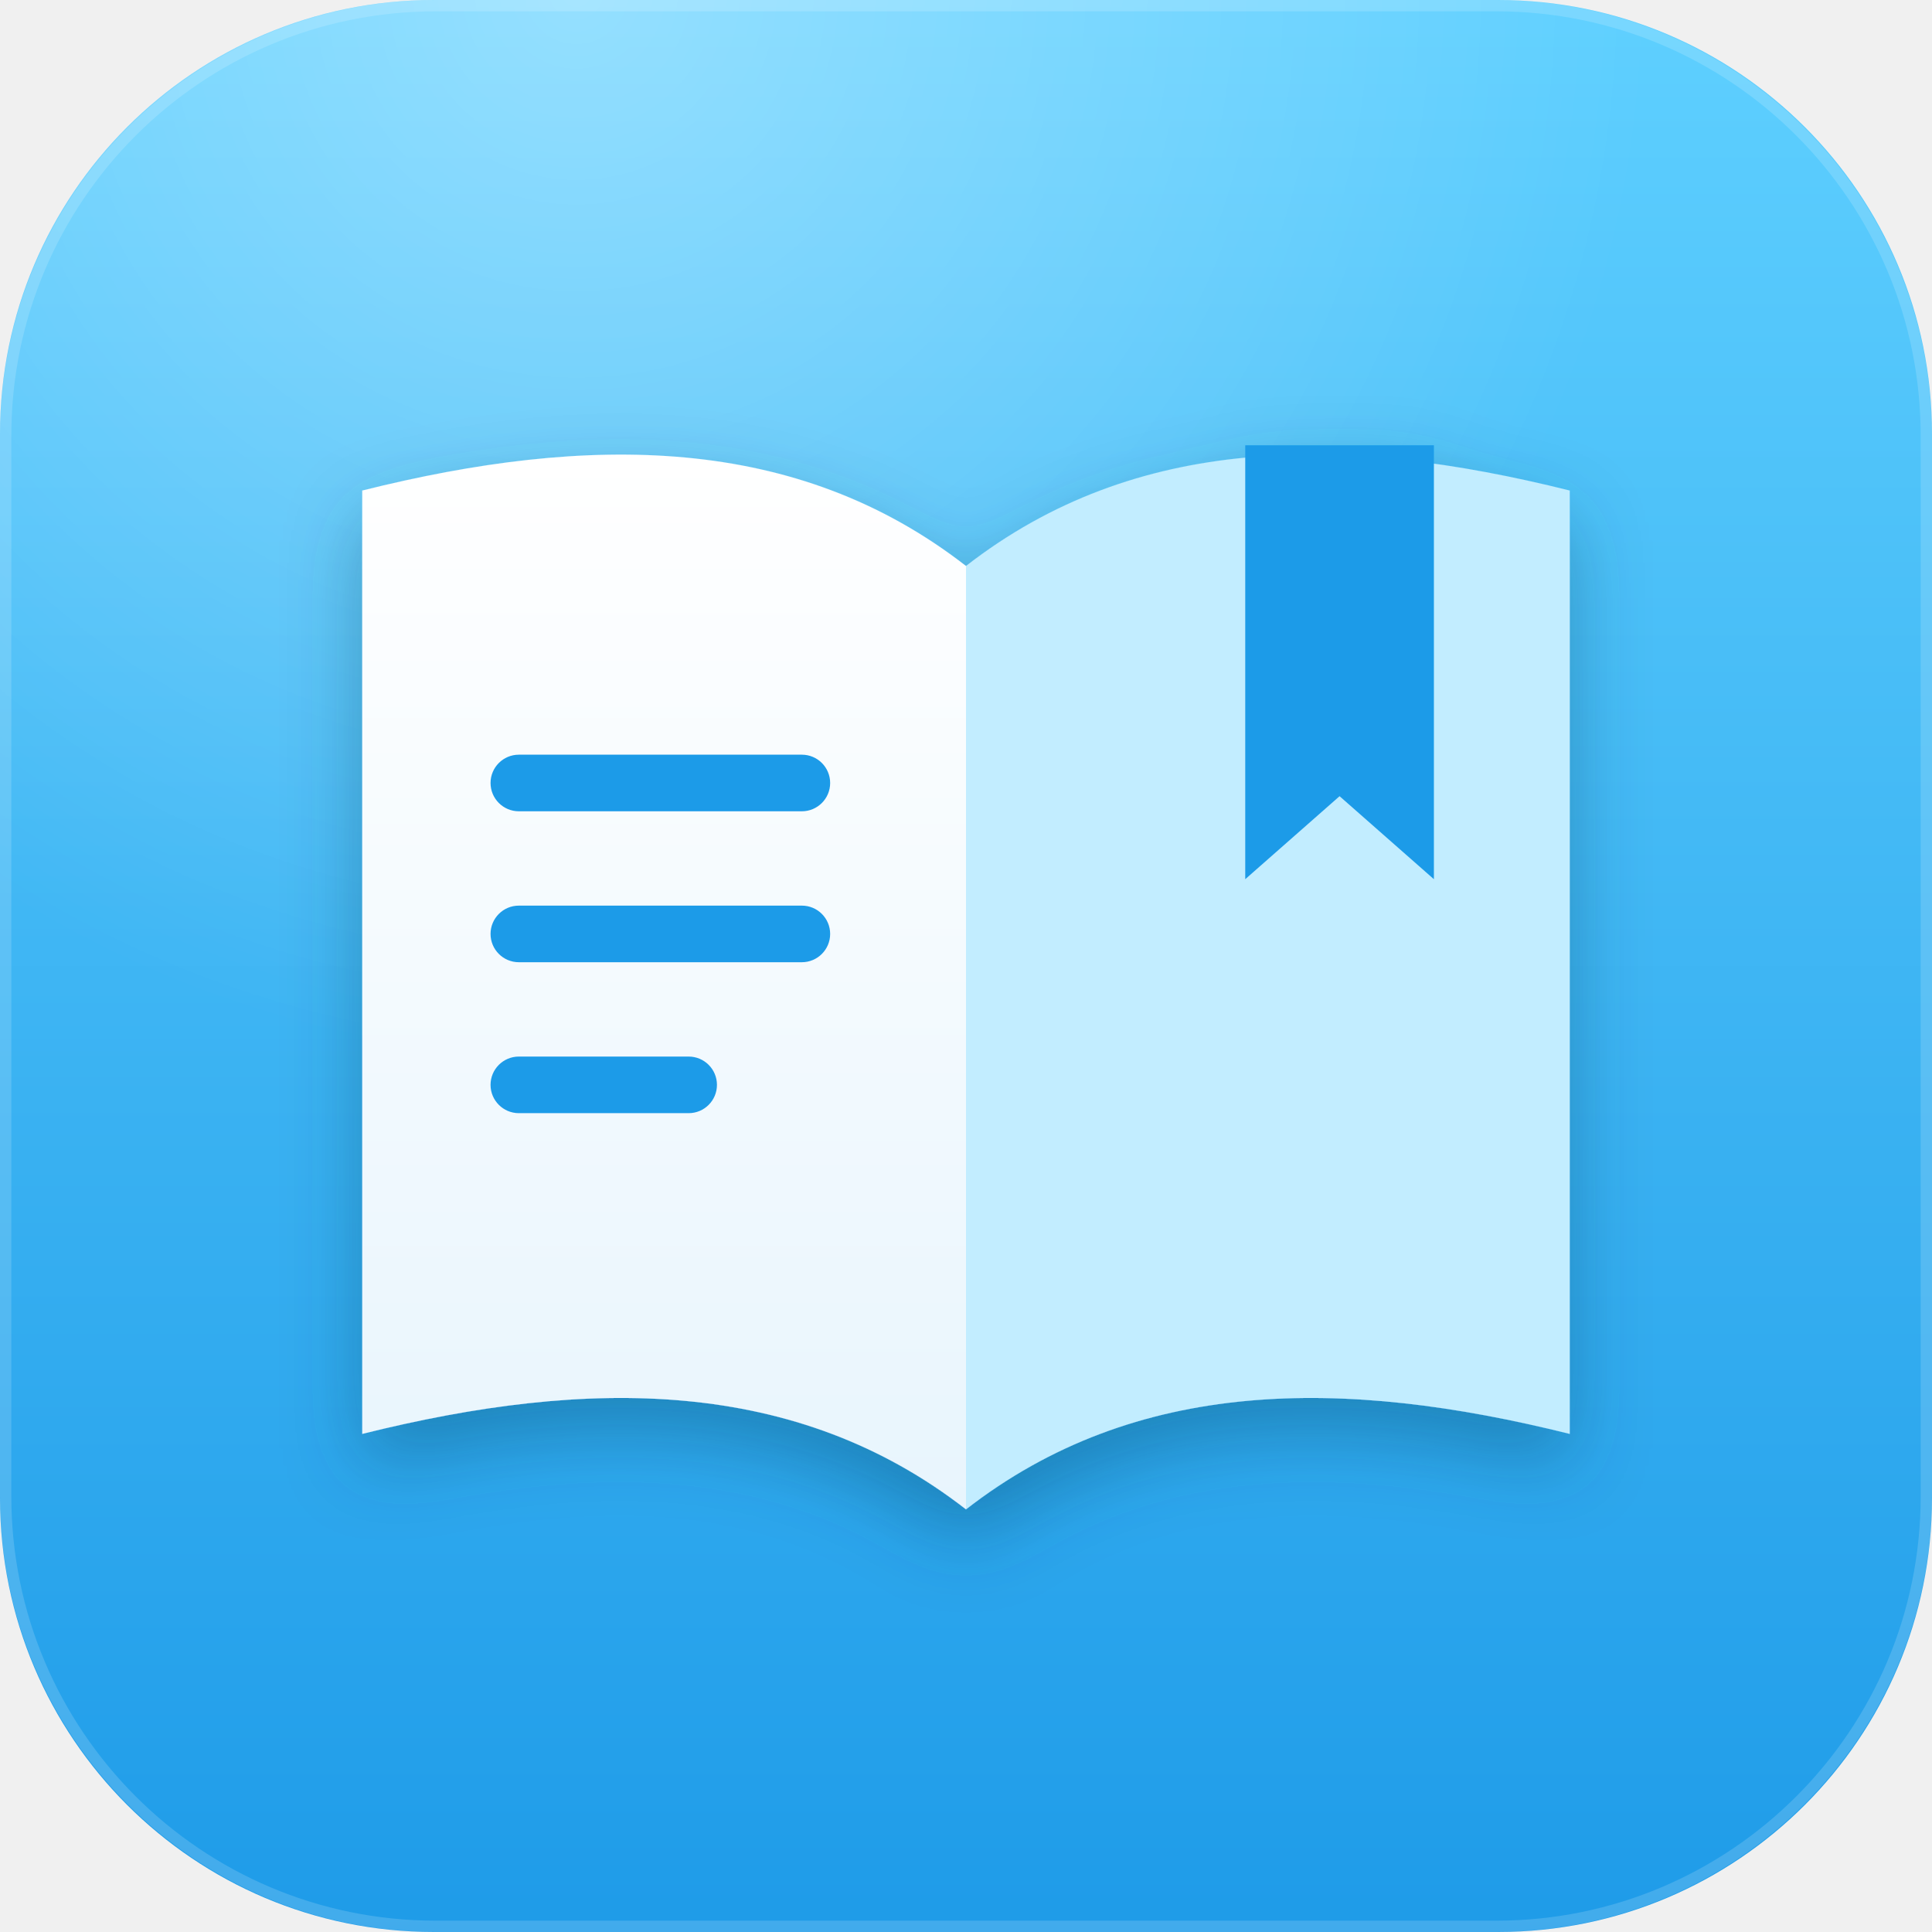
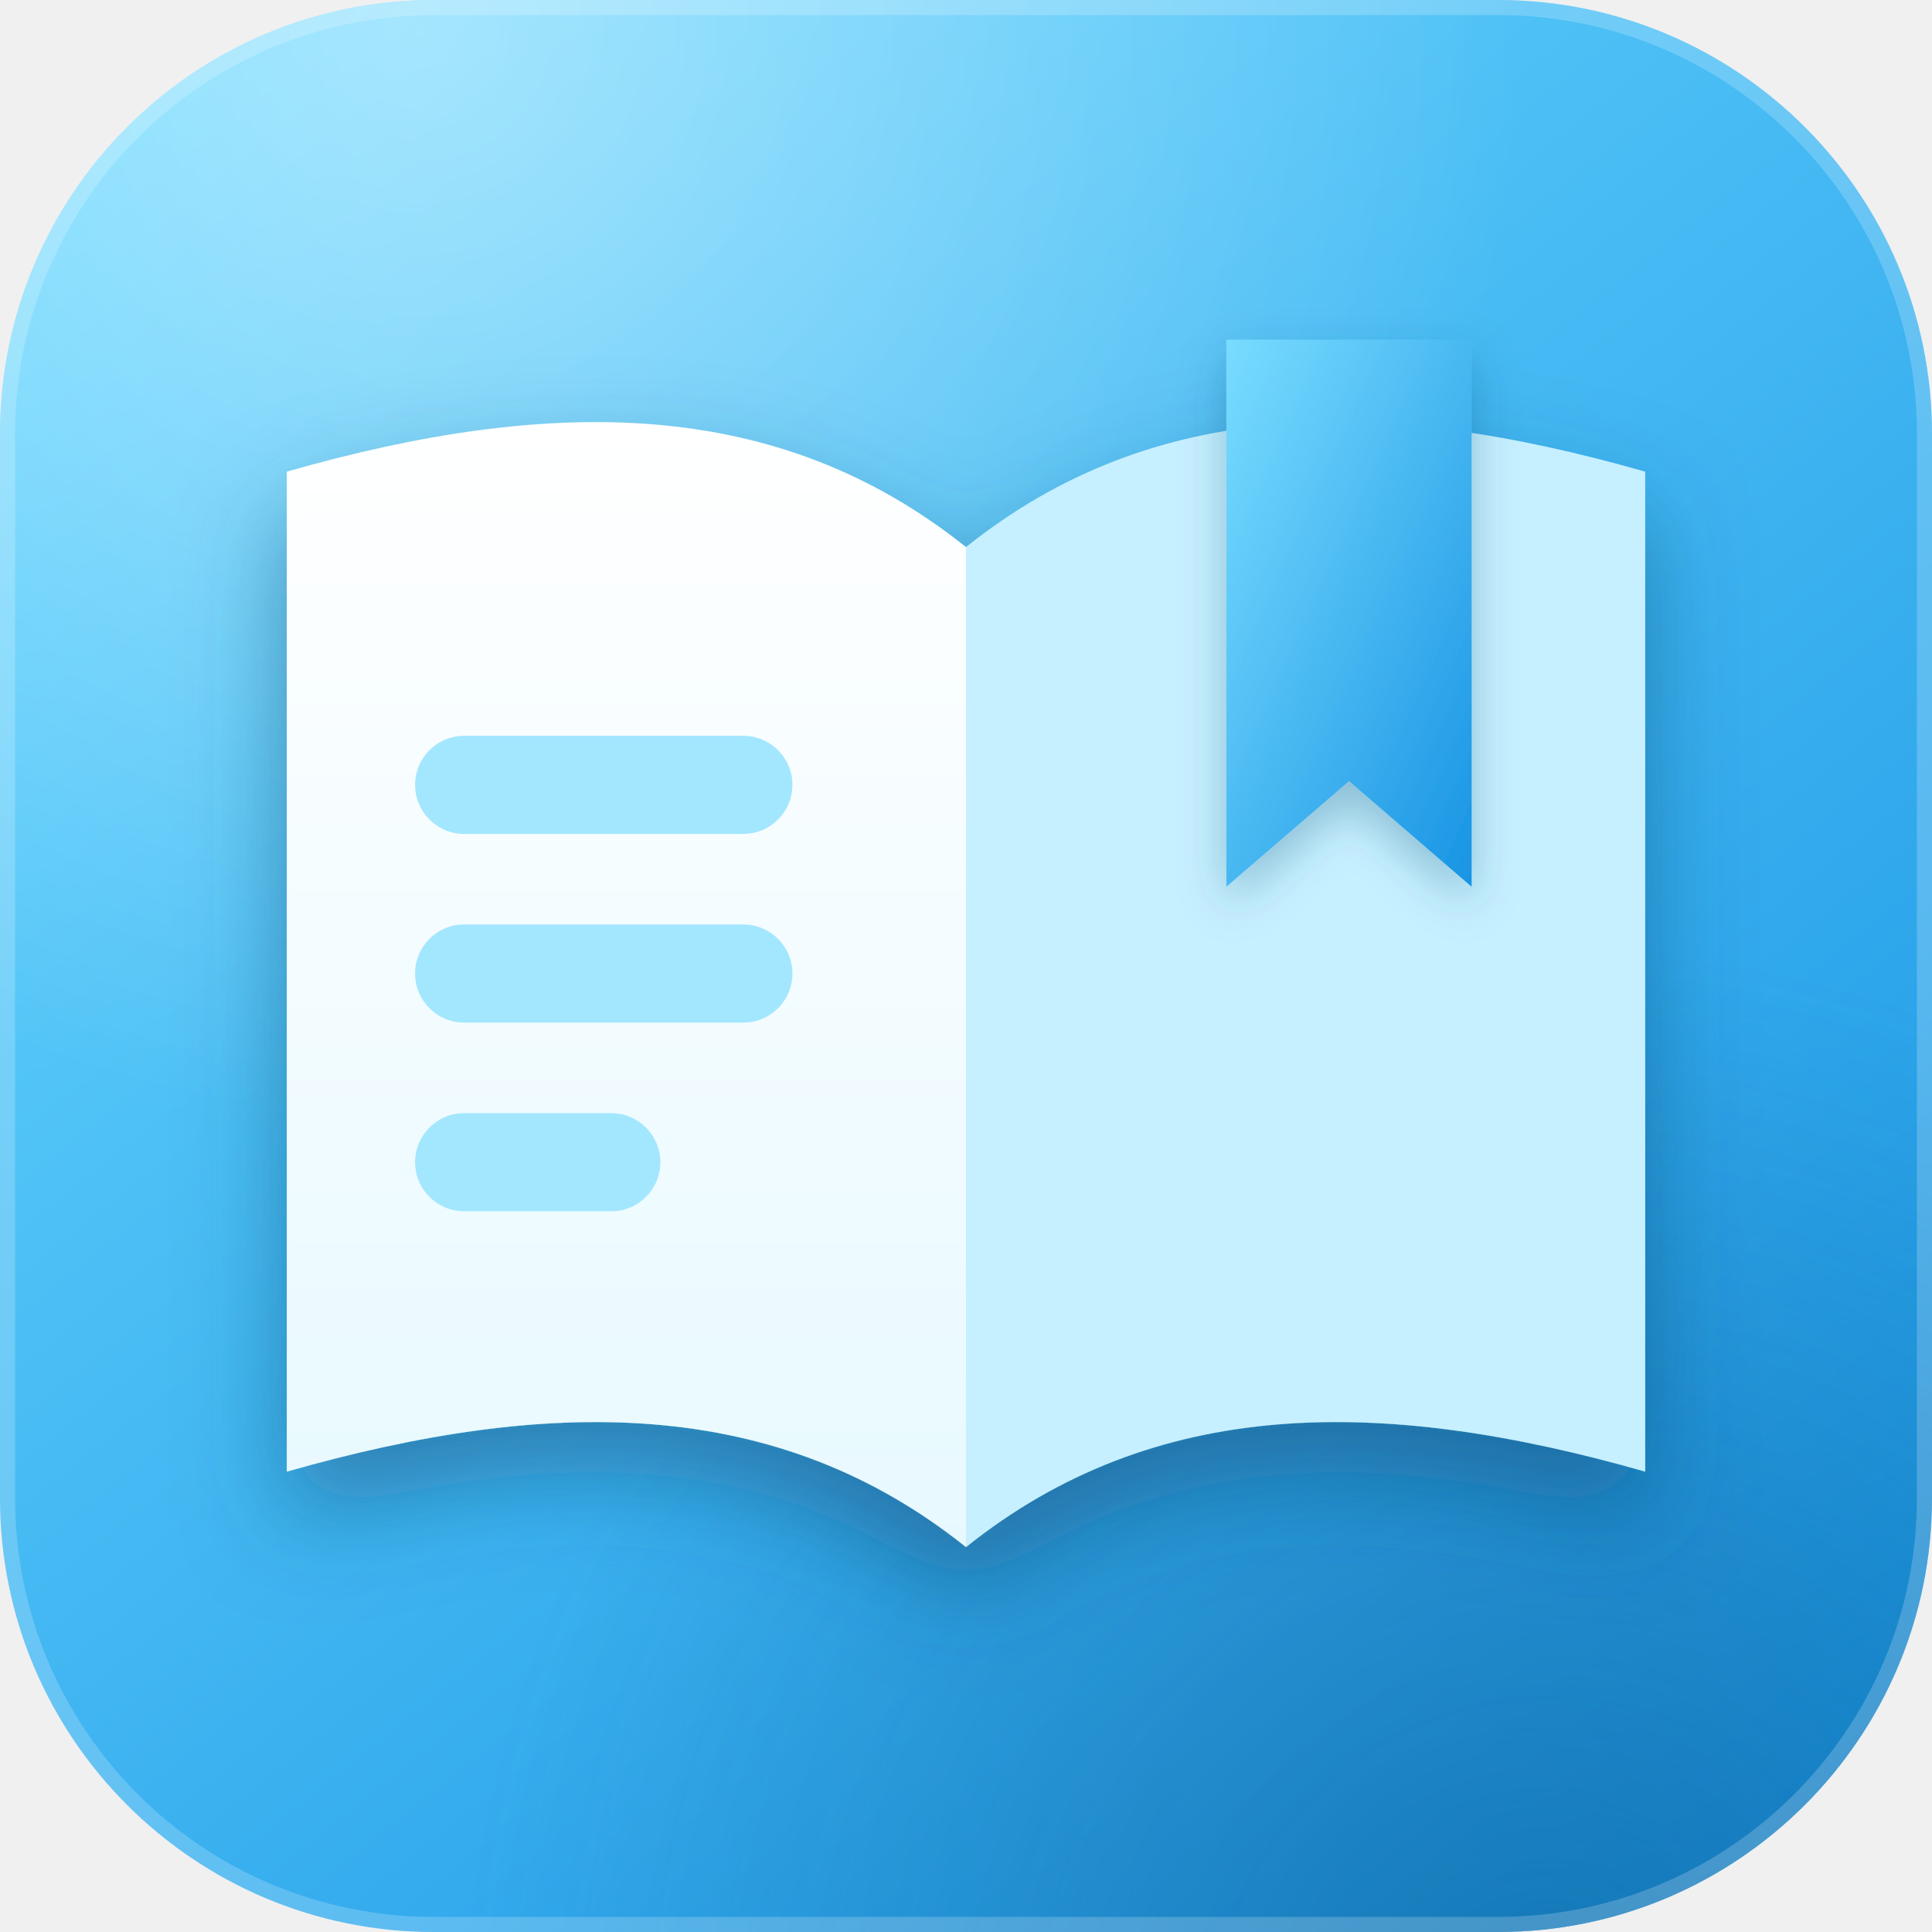
<svg xmlns="http://www.w3.org/2000/svg" viewBox="0 0 1024 1024">
  <defs>
-     <linearGradient id="a39-bg" x1="0" y1="0" x2="0" y2="1">
-       <stop offset="0" stop-color="#5FD0FF" />
-       <stop offset="1" stop-color="#1E9BE8" />
+     <linearGradient id="v39bg" x1=".1" y1="0" x2=".9" y2="1">
+       <stop offset="0" stop-color="#6AD8FF" />
+       <stop offset="1" stop-color="#1894E4" />
    </linearGradient>
-     <radialGradient id="a39-hl" cx=".3" cy="0" r="1">
-       <stop offset="0" stop-color="#fff" stop-opacity=".34" />
-       <stop offset=".55" stop-color="#fff" stop-opacity="0" />
+     <radialGradient id="v39hl" cx=".22" cy=".02" r=".95">
+       <stop offset="0" stop-color="#fff" stop-opacity=".42" />
+       <stop offset=".6" stop-color="#fff" stop-opacity="0" />
    </radialGradient>
-     <linearGradient id="a39-fg" x1="0" y1="0" x2="0" y2="1">
+     <radialGradient id="v39lo" cx=".8" cy="1.05" r=".8">
+       <stop offset="0" stop-color="#0C4A72" stop-opacity=".42" />
+       <stop offset=".7" stop-color="#0C4A72" stop-opacity="0" />
+     </radialGradient>
+     <linearGradient id="v39fg" x1="0" y1="0" x2="0" y2="1">
      <stop offset="0" stop-color="#FFFFFF" />
-       <stop offset="1" stop-color="#E8F5FD" />
+       <stop offset="1" stop-color="#E7F9FF" />
    </linearGradient>
-     <filter id="a39-sh" x="-20%" y="-20%" width="140%" height="150%">
-       <feDropShadow dx="0" dy="18" stdDeviation="20" flood-color="#0D4668" flood-opacity=".38" />
+     <linearGradient id="v39ac" x1="0" y1="0" x2="1" y2="1">
+       <stop offset="0" stop-color="#79DCFF" />
+       <stop offset="1" stop-color="#1894E4" />
+     </linearGradient>
+     <linearGradient id="v39gl" x1="0" y1="0" x2="0" y2="1">
+       <stop offset="0" stop-color="#FFFFFF" stop-opacity=".55" />
+       <stop offset="1" stop-color="#FFFFFF" stop-opacity=".22" />
+     </linearGradient>
+     <filter id="v39sh" x="-30%" y="-30%" width="160%" height="170%">
+       <feDropShadow dx="0" dy="26" stdDeviation="26" flood-color="#0C4A72" flood-opacity=".5" />
+     </filter>
+     <filter id="v39s2" x="-30%" y="-30%" width="160%" height="170%">
+       <feDropShadow dx="0" dy="10" stdDeviation="12" flood-color="#0C4A72" flood-opacity=".3" />
    </filter>
  </defs>
-   <rect width="1024" height="1024" rx="230" fill="url(#a39-bg)" />
-   <rect width="1024" height="1024" rx="230" fill="url(#a39-hl)" />
-   <g filter="url(#a39-sh)">
-     <path d="M512 300c-90-70-200-70-320-40v500c120-30 230-30 320 40z" fill="url(#a39-fg)" />
-     <path d="M512 300c90-70 200-70 320-40v500c-120-30-230-30-320 40z" fill="#C2EDFF" />
-     <path d="M660 236h100v230l-50-44-50 44z" fill="#1E9BE8" />
-     <rect x="260" y="400" width="180" height="30" rx="15.0" fill="#1E9BE8" />
-     <rect x="260" y="480" width="180" height="30" rx="15.0" fill="#1E9BE8" />
-     <rect x="260" y="560" width="120" height="30" rx="15.0" fill="#1E9BE8" />
+   <rect width="1024" height="1024" rx="230" fill="url(#v39bg)" />
+   <rect width="1024" height="1024" rx="230" fill="url(#v39lo)" />
+   <rect width="1024" height="1024" rx="230" fill="url(#v39hl)" />
+   <g filter="url(#v39sh)">
+     <path d="M512 290c-100-80-220-80-360-40v530c140-40 260-40 360 40z" fill="url(#v39fg)" />
+     <path d="M512 290c100-80 220-80 360-40v530c-140-40-260-40-360 40z" fill="#C6F0FF" />
+     <rect x="220" y="390" width="200" height="52" rx="26" fill="#A3E7FF" />
+     <rect x="220" y="490" width="200" height="52" rx="26" fill="#A3E7FF" />
+     <rect x="220" y="590" width="130" height="52" rx="26" fill="#A3E7FF" />
  </g>
-   <rect x="3" y="3" width="1018" height="1018" rx="228" fill="none" stroke="#fff" stroke-opacity=".16" stroke-width="6" />
+   <g filter="url(#v39s2)">
+     <path d="M650 180h130v290l-65-56-65 56z" fill="url(#v39ac)" />
+   </g>
+   <rect x="4" y="4" width="1016" height="1016" rx="226" fill="none" stroke="#fff" stroke-opacity=".2" stroke-width="8" />
</svg>
